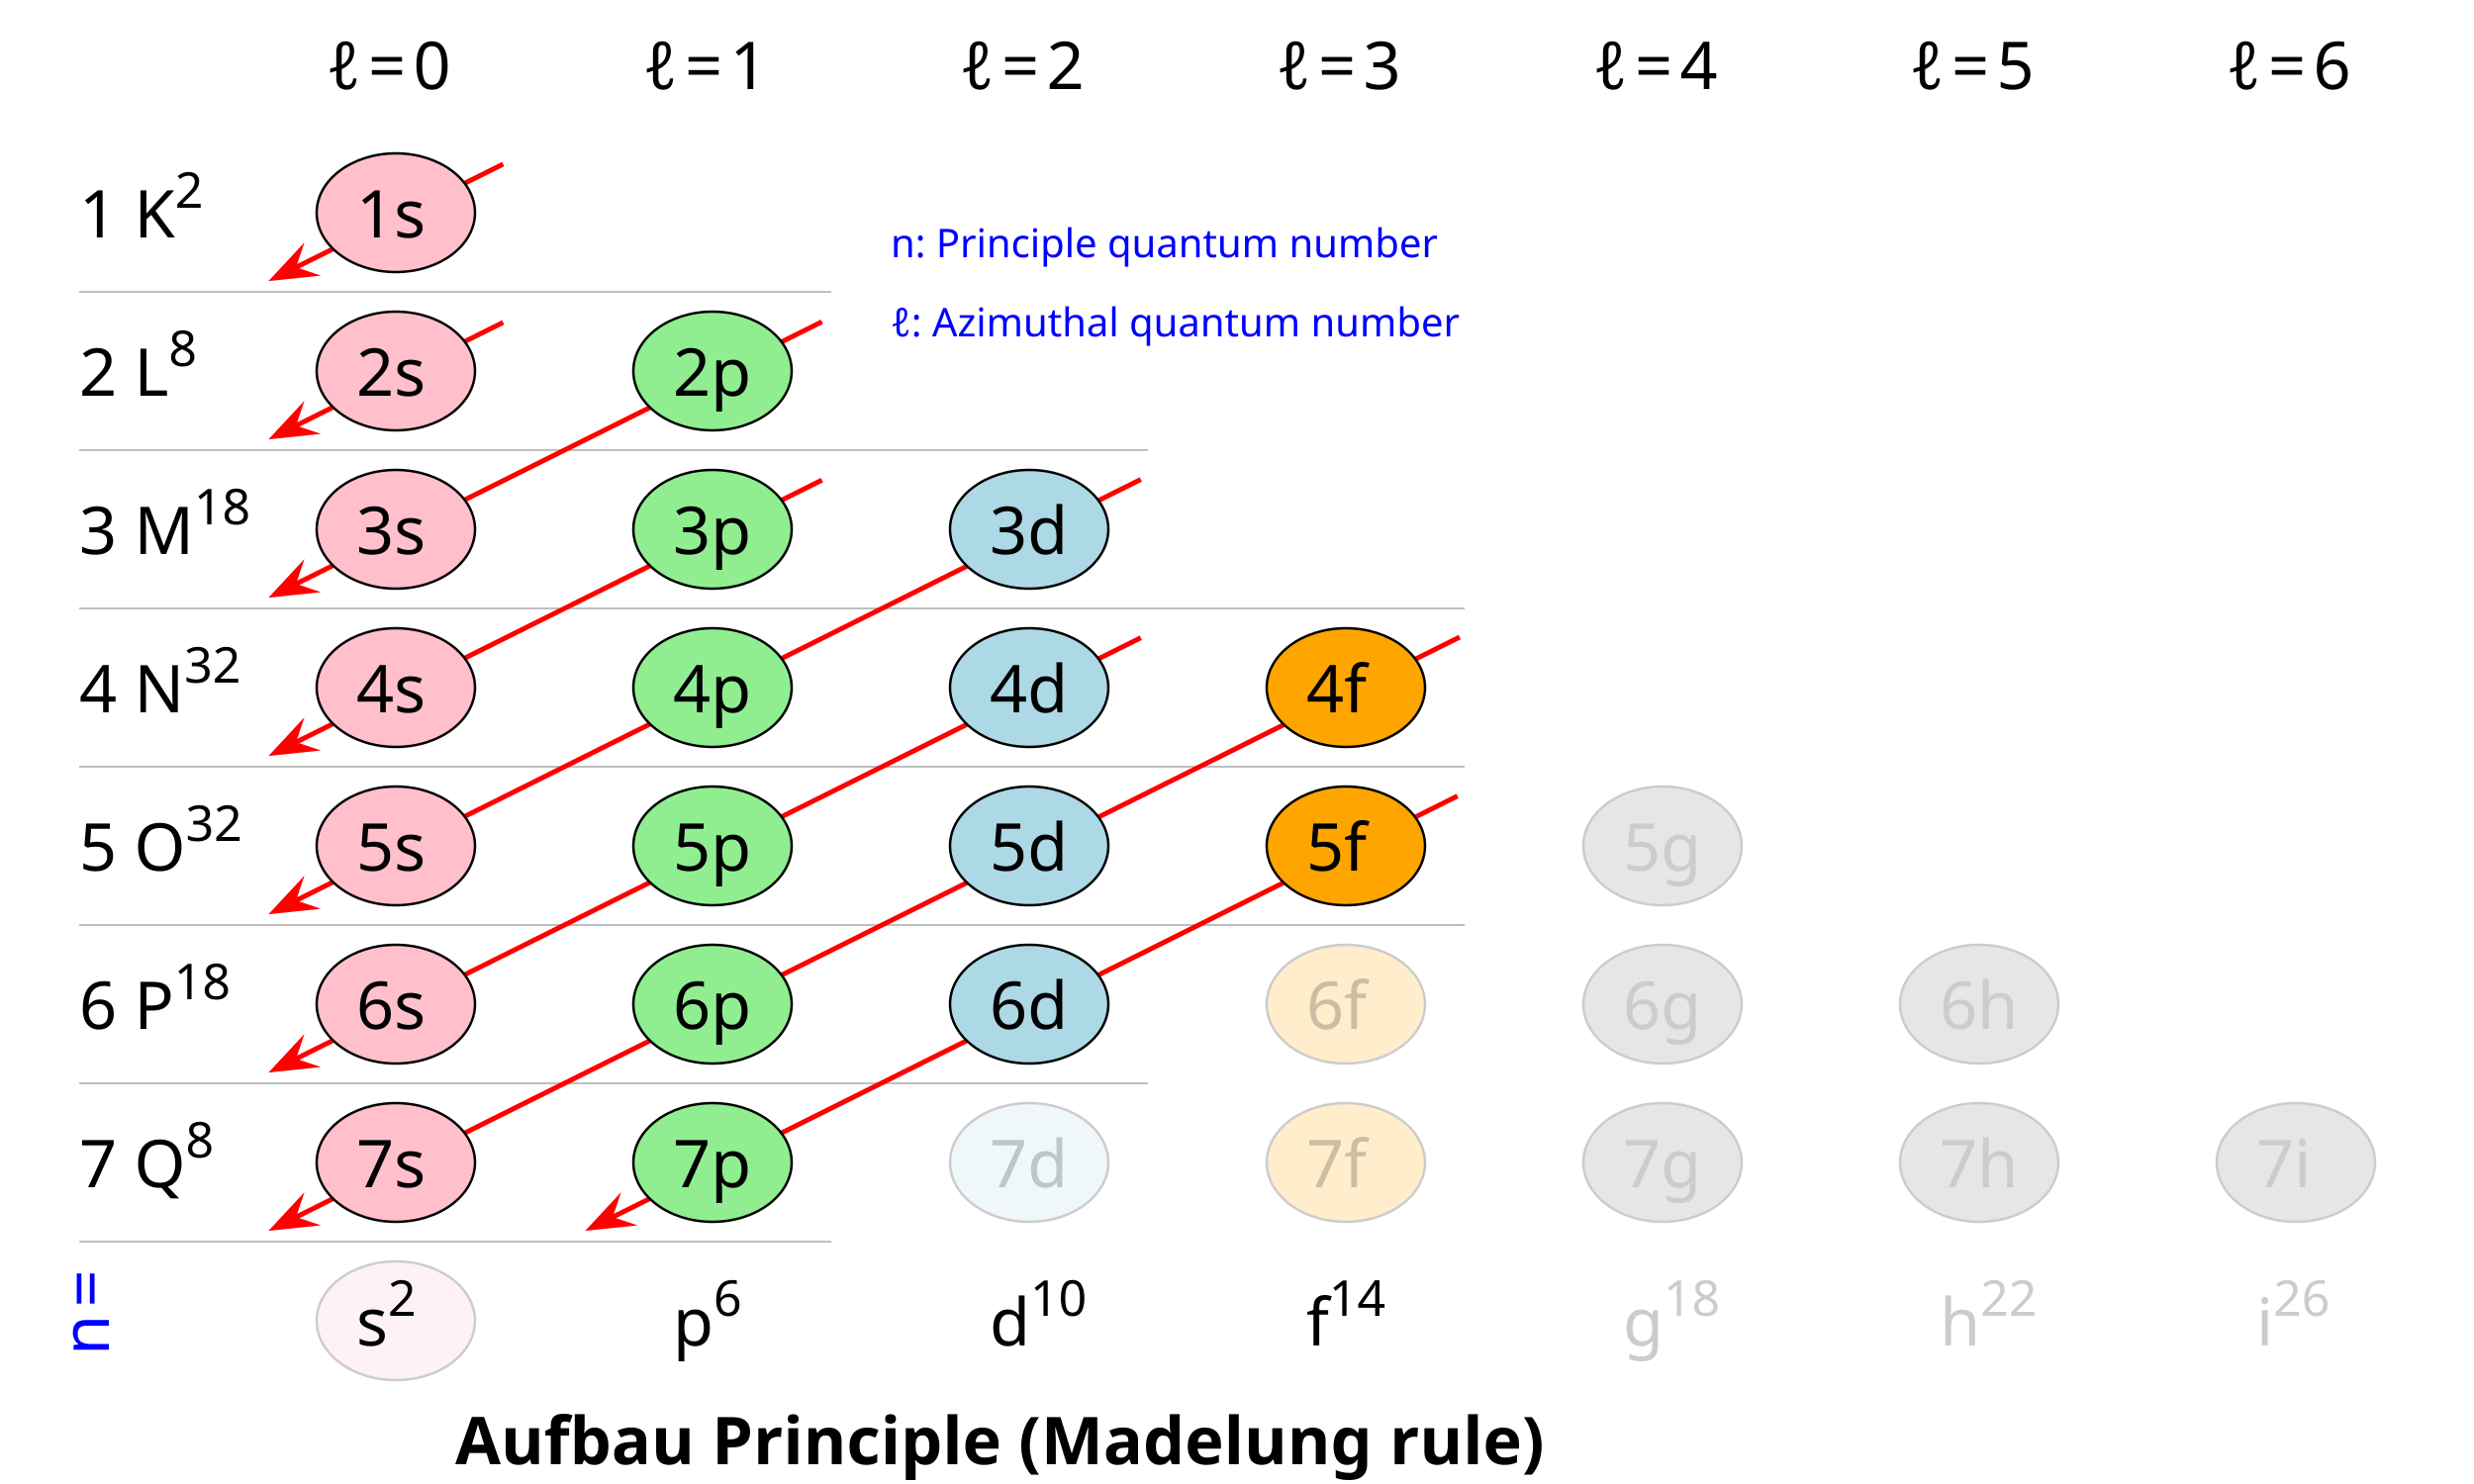
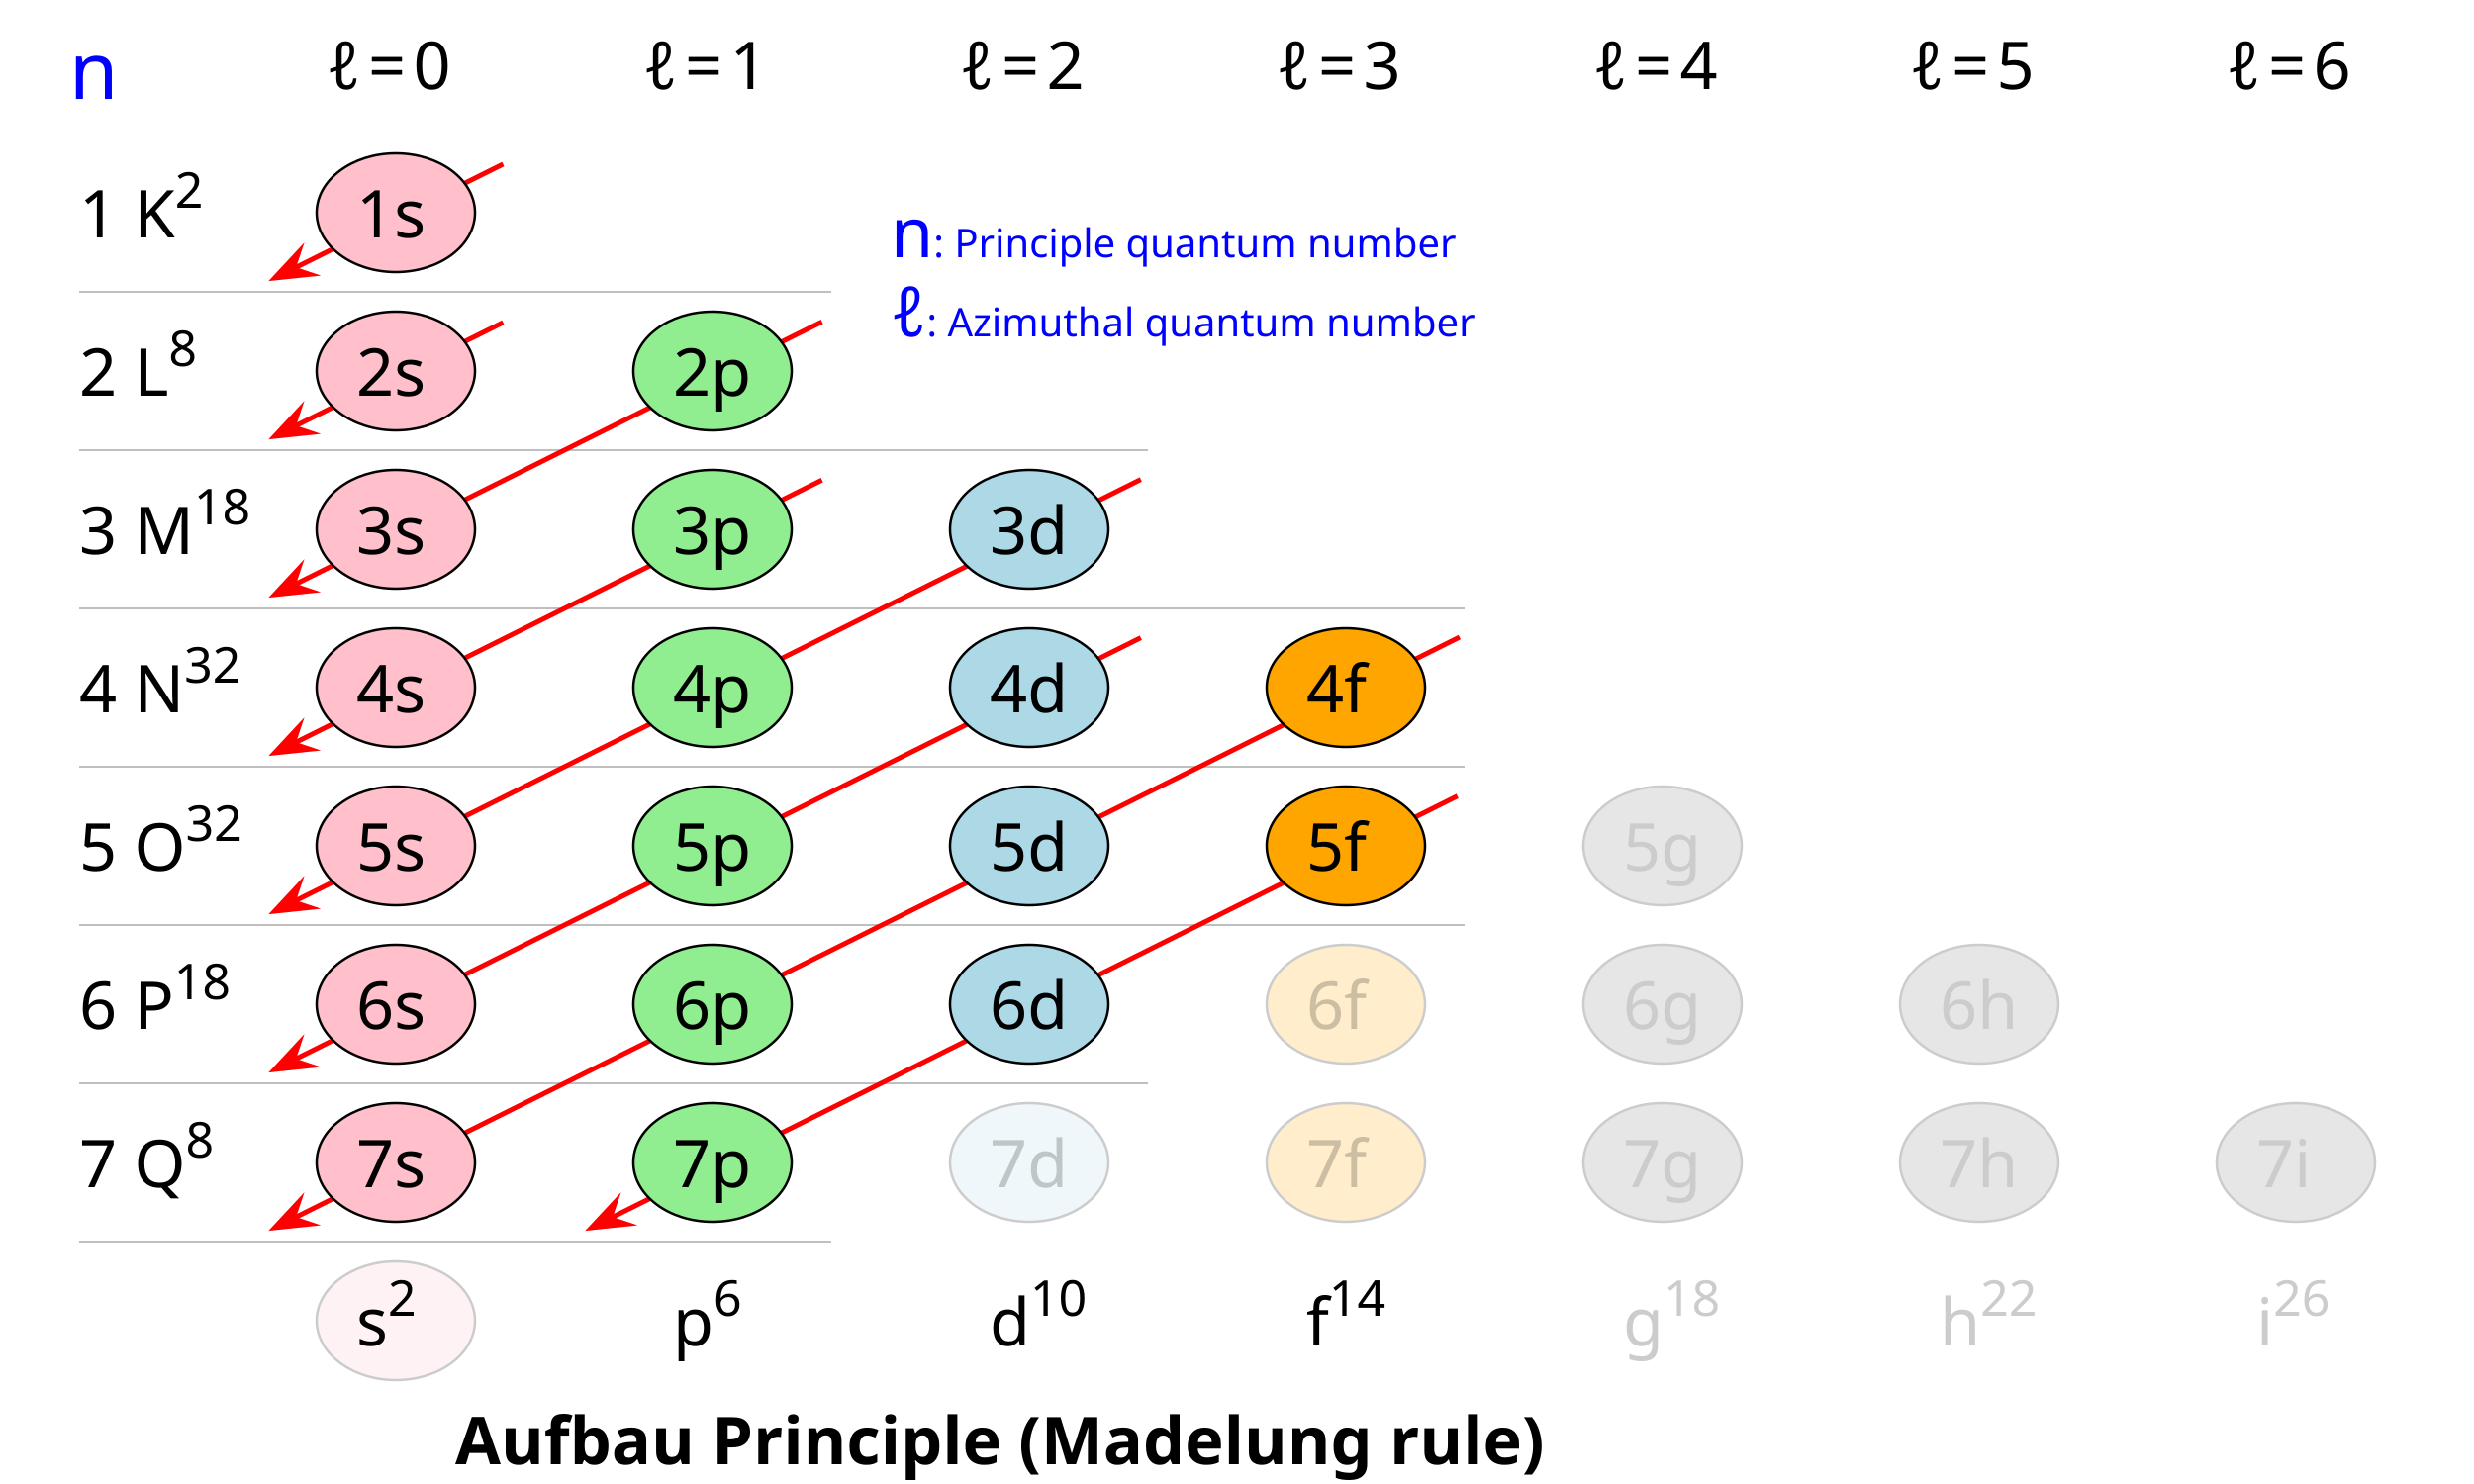
<svg xmlns="http://www.w3.org/2000/svg" width="500" height="300" font-size="small" font-family="sans">
+   <text x="14" y="20" fill="blue" font-size="medium">n</text>
  <text transform="translate(16,16)">
    <tspan x="0" y="32">1 K<tspan dy="-6" font-size="10">2 </tspan>
    </tspan>
    <tspan x="0" y="64">2 L<tspan dy="-6" font-size="10">8 </tspan>
    </tspan>
    <tspan x="0" y="96">3 M<tspan dy="-6" font-size="10">18</tspan>
    </tspan>
    <tspan x="0" y="128">4 N<tspan dy="-6" font-size="10">32</tspan>
    </tspan>
    <tspan x="0" y="160">5 O<tspan dy="-6" font-size="10">32</tspan>
    </tspan>
    <tspan x="0" y="192">6 P<tspan dy="-6" font-size="10">18</tspan>
    </tspan>
    <tspan x="0" y="224">7 Q<tspan dy="-6" font-size="10">8 </tspan>
    </tspan>
  </text>
-   <text transform="translate(22,274) rotate(-90)" fill="blue" letter-spacing="-1">n =</text>
  <path transform="translate(16,27)" stroke="gray" stroke-width="0.2" d="M0,32 h152 M0,64 h216 M0,96 h280 M0,128h280 M0,160h280 M0,192h216 M0,224h152" />
  <text transform="translate(2,18)" letter-spacing="-1">
    <tspan x="64">ℓ = 0</tspan>
    <tspan x="128">ℓ = 1</tspan>
    <tspan x="192">ℓ = 2</tspan>
    <tspan x="256">ℓ = 3</tspan>
    <tspan x="320" opacity="0.2">ℓ = 4</tspan>
    <tspan x="384" opacity="0.2">ℓ = 5</tspan>
    <tspan x="448" opacity="0.2">ℓ = 6</tspan>
  </text>
  <text x="92" y="296" font-weight="bold">Aufbau Principle (Madelung rule)</text>
  <text x="180" y="52" font-size="8" fill="blue">
-     <tspan>n: Principle quantum number</tspan>
-     <tspan x="180" dy="16">ℓ: Azimuthal quantum number</tspan>
+     <tspan>
+       <tspan font-size="14">n</tspan>: Principle quantum number</tspan>
+     <tspan x="180" dy="16">
+       <tspan font-size="14">ℓ</tspan>: Azimuthal quantum number</tspan>
  </text>
  <defs>
    <ellipse id="orbit" rx="16" ry="12" stroke="black" stroke-width="0.5" />
    <marker id="arrow" fill="red" viewBox="0 0 16 16" refX="8" refY="8" markerWidth="10" markerHeight="10" orient="auto-start-reverse">
      <path d="M0,2 L16,8 L0,14 L6,8 z" />
    </marker>
    <path id="orbit_s" d="M8,8 h48" transform="translate(48,51)  rotate(-26.5)" />
    <path id="orbit_p" d="M8,8 h120" transform="translate(48,115) rotate(-26.5)" />
    <path id="orbit_d" d="M8,8 h192" transform="translate(48,179) rotate(-26.5)" />
    <path id="orbit_f" d="M8,8 h264" transform="translate(48,243) rotate(-26.5)" />
  </defs>
  <g stroke="red" marker-start="url(#arrow)">
    <use href="#orbit_s" />
    <use href="#orbit_s" y="32" />
    <use href="#orbit_p" />
    <use href="#orbit_p" y="32" />
    <use href="#orbit_d" />
    <use href="#orbit_d" y="32" />
    <use href="#orbit_f" />
    <use href="#orbit_d" y="64" x="64" />
  </g>
  <g transform="translate(80,11)" fill="pink">
    <use href="#orbit" y="32" />
    <use href="#orbit" y="64" />
    <use href="#orbit" y="96" />
    <use href="#orbit" y="128" />
    <use href="#orbit" y="160" />
    <use href="#orbit" y="192" />
    <use href="#orbit" y="224" />
    <use href="#orbit" y="256" opacity="0.2" />
    <g transform="translate(-8,5)" fill="black">
      <text y="32">1s</text>
      <text y="64">2s</text>
      <text y="96">3s</text>
      <text y="128">4s</text>
      <text y="160">5s</text>
      <text y="192">6s</text>
      <text y="224">7s</text>
      <text y="256">s<tspan dy="-6" font-size="10">2</tspan>
      </text>
    </g>
  </g>
  <g transform="translate(144,11)" fill="lightgreen">
    <use href="#orbit" y="64" />
    <use href="#orbit" y="96" />
    <use href="#orbit" y="128" />
    <use href="#orbit" y="160" />
    <use href="#orbit" y="192" />
    <use href="#orbit" y="224" />
    <g transform="translate(-8,5)" fill="black">
      <text y="64">2p</text>
      <text y="96">3p</text>
      <text y="128">4p</text>
      <text y="160">5p</text>
      <text y="192">6p</text>
      <text y="224">7p</text>
      <text y="256">p<tspan dy="-6" font-size="10">6</tspan>
      </text>
    </g>
  </g>
  <g transform="translate(208,11)" fill="lightblue">
    <use href="#orbit" y="96" />
    <use href="#orbit" y="128" />
    <use href="#orbit" y="160" />
    <use href="#orbit" y="192" />
    <use href="#orbit" y="224" opacity="0.2" />
    <g transform="translate(-8,5)" fill="black">
      <text y="96">3d</text>
      <text y="128">4d</text>
      <text y="160">5d</text>
      <text y="192">6d</text>
      <text y="224" opacity="0.2">7d</text>
      <text y="256">d<tspan dy="-6" font-size="10">10</tspan>
      </text>
    </g>
  </g>
  <g transform="translate(272,11)" fill="orange">
    <use href="#orbit" y="128" />
    <use href="#orbit" y="160" />
    <use href="#orbit" y="192" opacity="0.2" />
    <use href="#orbit" y="224" opacity="0.2" />
    <g transform="translate(-8,5)" fill="black">
      <text y="128">4f</text>
      <text y="160">5f</text>
      <text y="192" opacity="0.2">6f</text>
      <text y="224" opacity="0.2">7f</text>
      <text y="256">f<tspan dy="-6" font-size="10">14</tspan>
      </text>
    </g>
  </g>
  <g transform="translate(336,11)" fill="gray" opacity="0.2">
    <use href="#orbit" y="160" />
    <use href="#orbit" y="192" />
    <use href="#orbit" y="224" />
    <g transform="translate(-8,5)" fill="black">
      <text y="160">5g</text>
      <text y="192">6g</text>
      <text y="224">7g</text>
      <text y="256">g<tspan dy="-6" font-size="10">18</tspan>
      </text>
    </g>
  </g>
  <g transform="translate(400,11)" fill="gray" opacity="0.2">
    <use href="#orbit" y="192" />
    <use href="#orbit" y="224" />
    <g transform="translate(-8,5)" fill="black">
      <text y="192">6h</text>
      <text y="224">7h</text>
      <text y="256">h<tspan dy="-6" font-size="10">22</tspan>
      </text>
    </g>
  </g>
  <g transform="translate(464,11)" fill="gray" opacity="0.2">
    <use href="#orbit" y="224" />
    <g transform="translate(-8,5)" fill="black">
      <text y="224">7i</text>
      <text y="256">i<tspan dy="-6" font-size="10">26</tspan>
      </text>
    </g>
  </g>
</svg>
